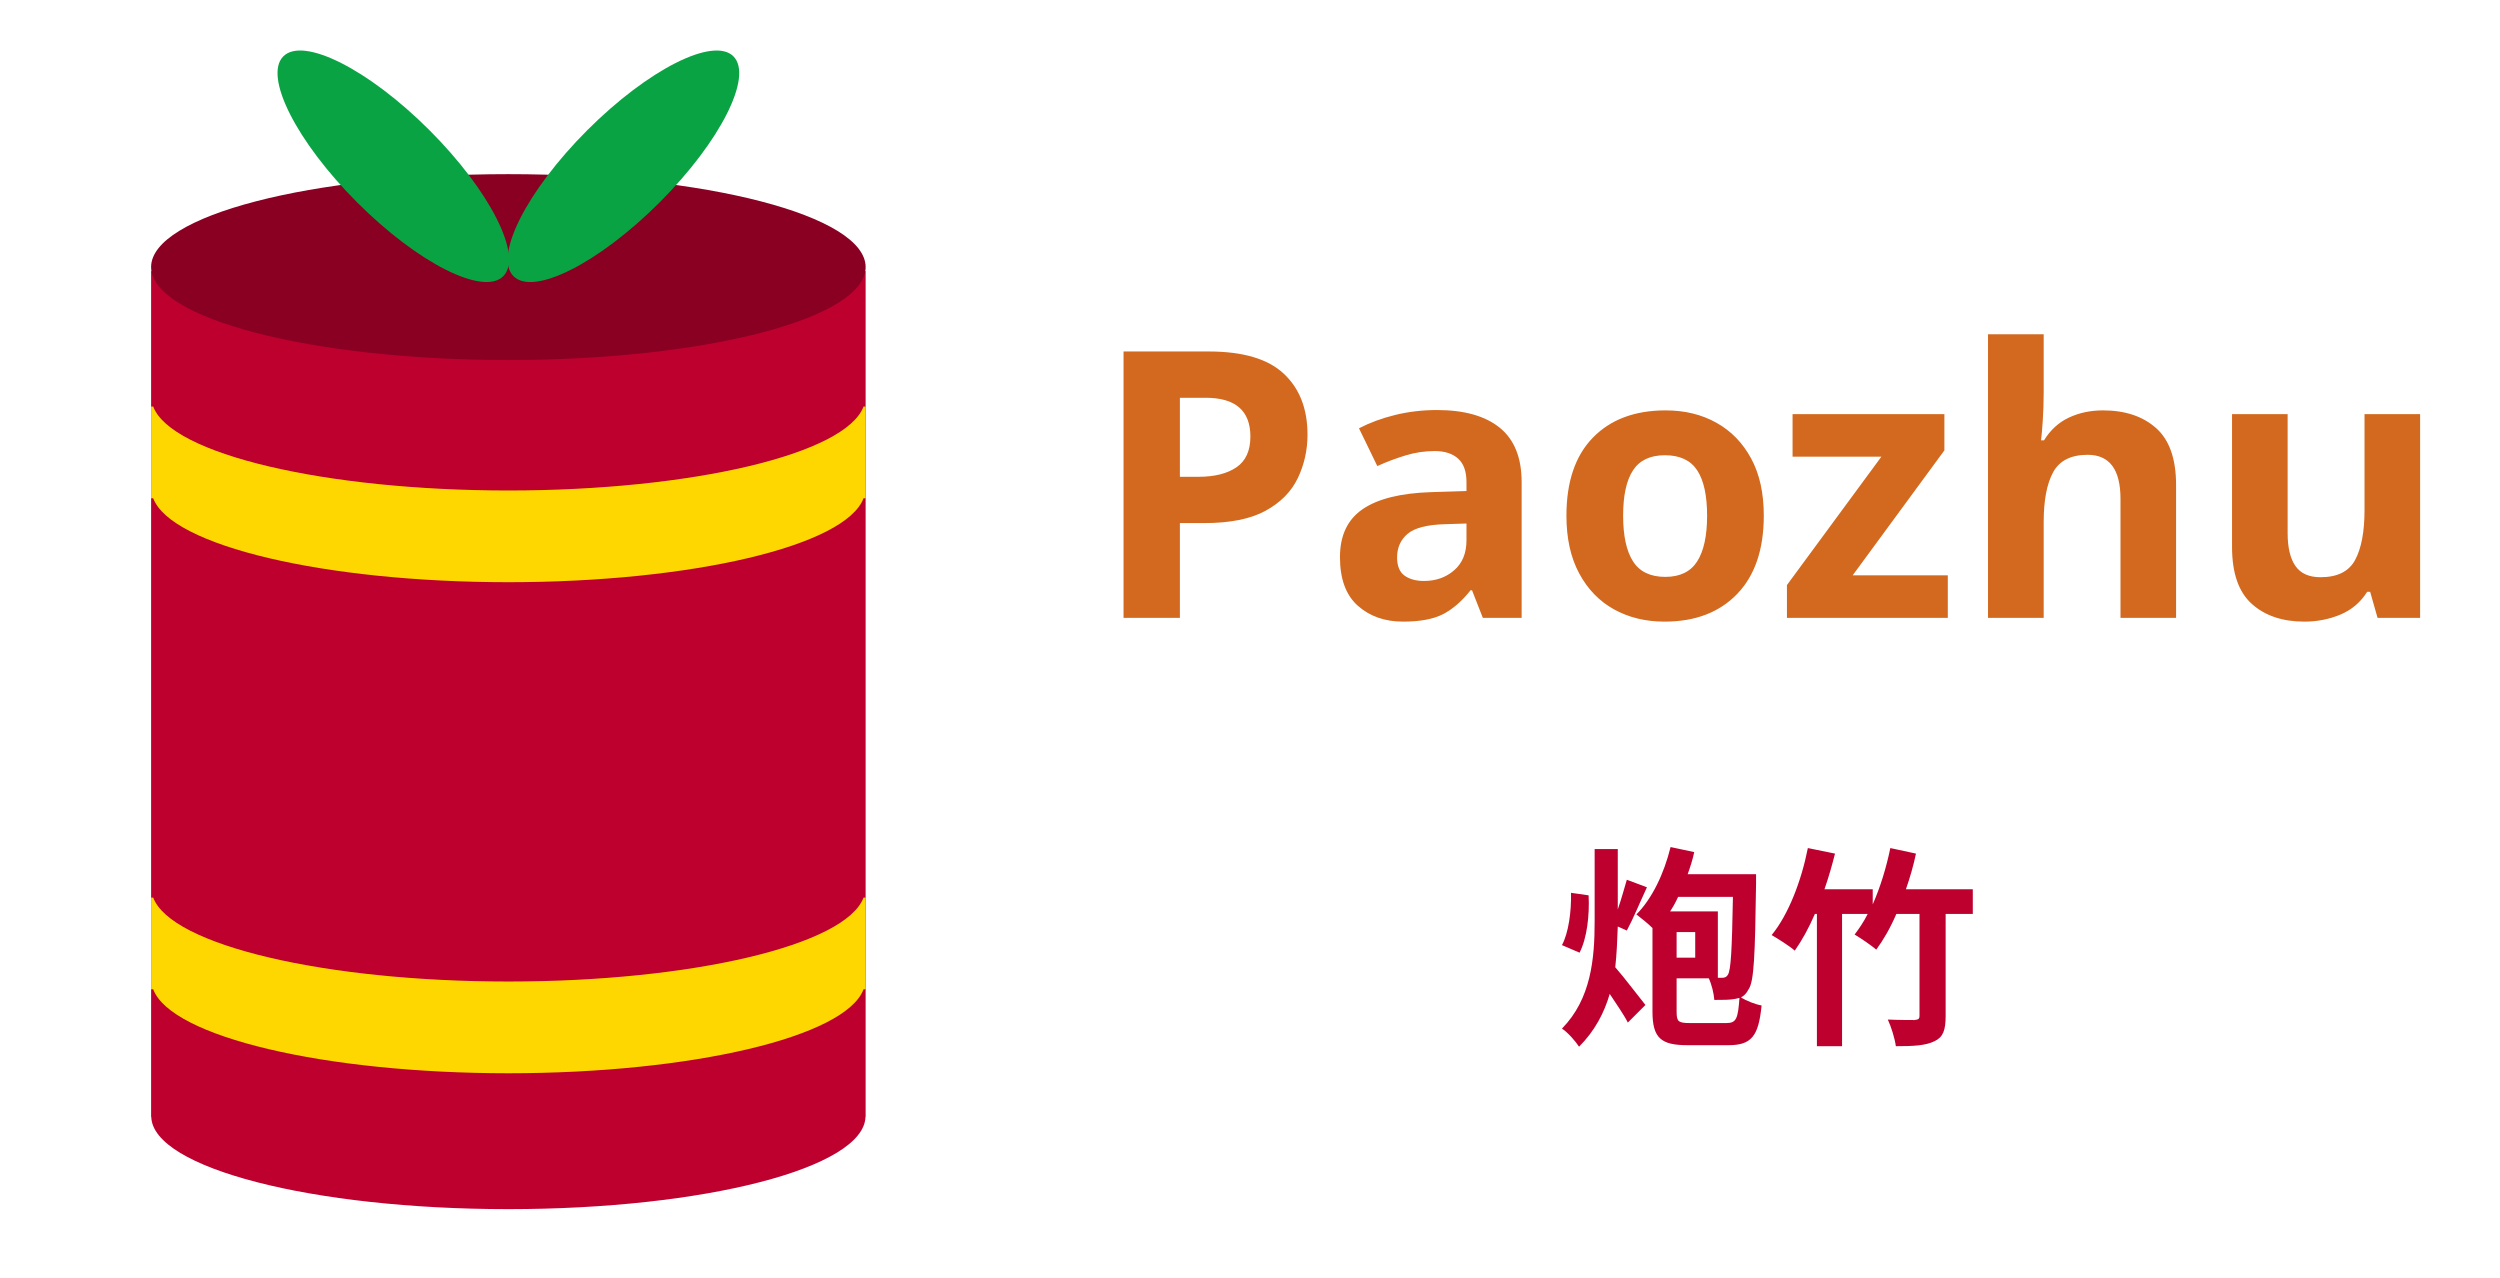
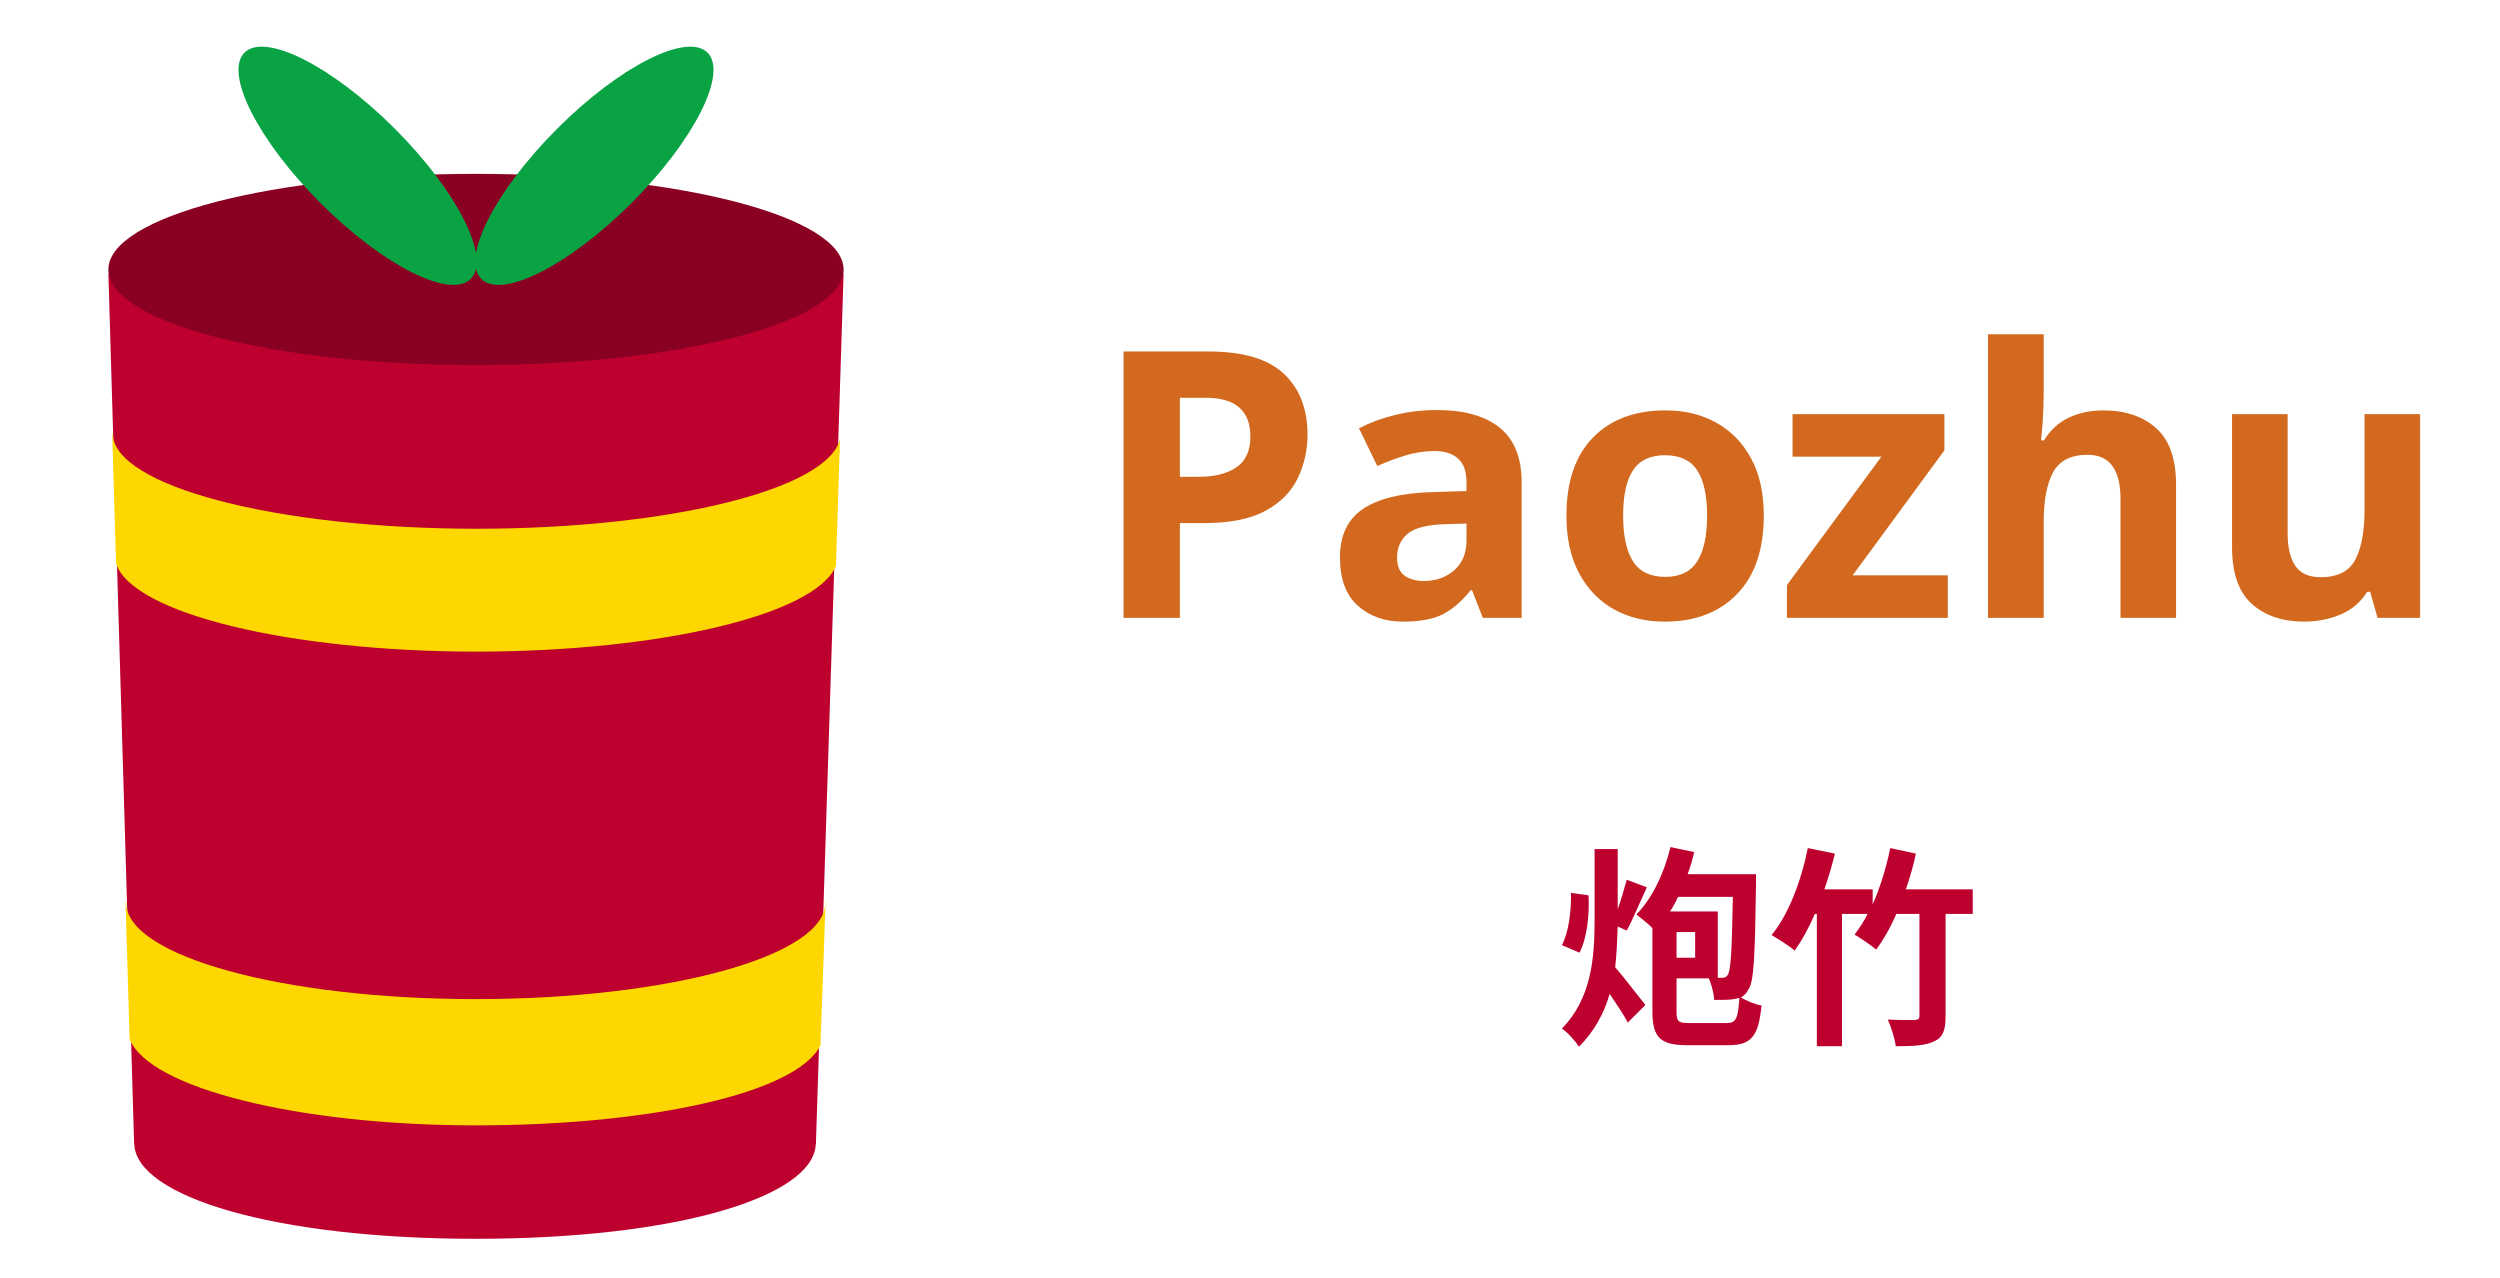
- <svg xmlns="http://www.w3.org/2000/svg" width="77.68mm" height="39.703mm" viewBox="0 0 77.68 39.703" version="1.1" id="svg1">
+ <svg xmlns="http://www.w3.org/2000/svg" width="293.594" height="150.059" viewBox="0 0 77.68 39.703" version="1.1" id="svg1">
  <defs id="defs1">
    <rect x="378.397" y="152.914" width="282.502" height="114.037" id="rect1" />
  </defs>
-   <g id="layer1" transform="translate(-37.63492,-34.86771)">
-     <text xml:space="preserve" transform="matrix(0.1695287,0,0,0.1695287,7.353149,16.49147)" id="text1" style="font-weight:bold;font-size:68.387px;font-family:'Source Han Sans CN';-inkscape-font-specification:'Source Han Sans CN Bold';white-space:pre;shape-inside:url(#rect1);display:inline;fill:#d2691e;fill-opacity:1;stroke:#9b4400;stroke-width:0;stroke-linecap:round;stroke-linejoin:round;paint-order:stroke fill markers">
-       <tspan x="378.396" y="221.643" id="tspan3">Paozhu</tspan>
-     </text>
-     <text xml:space="preserve" style="font-style:normal;font-variant:normal;font-weight:bold;font-stretch:normal;font-size:6.562px;font-family:'Source Han Sans CN';-inkscape-font-specification:'Source Han Sans CN, Bold';font-variant-ligatures:normal;font-variant-caps:normal;font-variant-numeric:normal;font-variant-east-asian:normal;fill:#be002f;fill-opacity:1;stroke:#9b4400;stroke-width:0;stroke-linecap:round;stroke-linejoin:round;paint-order:stroke fill markers" x="86.01" y="66.795" id="text2">
-       <tspan id="tspan2" style="font-style:normal;font-variant:normal;font-weight:bold;font-stretch:normal;font-size:6.562px;font-family:'Source Han Sans CN';-inkscape-font-specification:'Source Han Sans CN, Bold';font-variant-ligatures:normal;font-variant-caps:normal;font-variant-numeric:normal;font-variant-east-asian:normal;fill:#be002f;fill-opacity:1;stroke-width:0" x="86.01" y="66.795">炮竹</tspan>
-     </text>
-     <path id="ellipse1" style="display:inline;fill:#be002f;fill-opacity:1;stroke:#000009;stroke-width:0;stroke-linecap:round;stroke-linejoin:round;paint-order:stroke fill markers" d="m 42.33,43.295 v 26.255 0.023 h 0.005 a 11.101,2.888 0 0 0 11.096,2.865 11.101,2.888 0 0 0 11.096,-2.865 h 0.005 v -0.023 -26.255 z" />
-     <ellipse style="display:inline;fill:#8a0022;fill-opacity:1;stroke:#9b4400;stroke-width:0;stroke-linecap:round;stroke-linejoin:round;stroke-dasharray:none;stroke-opacity:1;paint-order:stroke fill markers" id="path1" cx="53.431" cy="43.167" rx="11.101" ry="2.888" />
-     <path id="rect2-3" style="display:inline;fill:#ffd700;fill-opacity:1;stroke:#000009;stroke-width:0;stroke-linecap:round;stroke-linejoin:round;paint-order:stroke fill markers" d="m 42.33,47.499 v 2.571 0.279 h 0.065 a 11.101,2.888 0 0 0 11.036,2.609 11.101,2.888 0 0 0 11.036,-2.609 h 0.065 v -0.278 a 11.101,2.888 0 0 0 1.45e-4,-5.99e-4 11.101,2.888 0 0 0 -1.45e-4,-0.002 v -2.569 h -0.065 a 11.101,2.888 0 0 1 -11.036,2.609 11.101,2.888 0 0 1 -11.036,-2.609 z" />
-     <path id="path3" style="display:inline;fill:#ffd700;fill-opacity:1;stroke:#000009;stroke-width:0;stroke-linecap:round;stroke-linejoin:round;paint-order:stroke fill markers" d="m 42.33,62.757 v 2.571 0.279 h 0.065 a 11.101,2.888 0 0 0 11.036,2.609 11.101,2.888 0 0 0 11.036,-2.609 h 0.065 v -0.278 a 11.101,2.888 0 0 0 1.45e-4,-5.7e-4 11.101,2.888 0 0 0 -1.45e-4,-0.002 v -2.569 h -0.065 A 11.101,2.888 0 0 1 53.431,65.366 11.101,2.888 0 0 1 42.395,62.757 Z" />
-     <g id="g17" transform="matrix(0.2851671,0,0,0.2851671,9.341812,-15.59385)">
-       <ellipse style="fill:#0aa344;fill-opacity:1;stroke:#000009;stroke-width:0;stroke-linecap:round;stroke-linejoin:round;stroke-dasharray:none;paint-order:stroke fill markers" id="path16" cx="256.129" cy="19.745" rx="5.567" ry="16.942" transform="rotate(45)" />
-       <ellipse style="fill:#0aa344;fill-opacity:1;stroke:#000009;stroke-width:0;stroke-linecap:round;stroke-linejoin:round;stroke-dasharray:none;paint-order:stroke fill markers" id="ellipse16" cx="-37.479" cy="238.394" rx="5.567" ry="16.942" transform="rotate(-45)" />
-     </g>
+   <text xml:space="preserve" transform="matrix(0.1695287,0,0,0.1695287,-30.28177,-18.37624)" id="text1" style="font-weight:bold;font-size:68.387px;font-family:'Source Han Sans CN';-inkscape-font-specification:'Source Han Sans CN Bold';white-space:pre;shape-inside:url(#rect1);display:inline;fill:#d2691e;fill-opacity:1;stroke:#9b4400;stroke-width:0;stroke-linecap:round;stroke-linejoin:round;paint-order:stroke fill markers">
+     <tspan x="378.396" y="221.643" id="tspan1">Paozhu</tspan>
+   </text>
+   <text xml:space="preserve" style="font-style:normal;font-variant:normal;font-weight:bold;font-stretch:normal;font-size:6.562px;font-family:'Source Han Sans CN';-inkscape-font-specification:'Source Han Sans CN, Bold';font-variant-ligatures:normal;font-variant-caps:normal;font-variant-numeric:normal;font-variant-east-asian:normal;fill:#be002f;fill-opacity:1;stroke:#9b4400;stroke-width:0;stroke-linecap:round;stroke-linejoin:round;paint-order:stroke fill markers" x="48.375" y="31.928" id="text2">
+     <tspan id="tspan2" style="font-style:normal;font-variant:normal;font-weight:bold;font-stretch:normal;font-size:6.562px;font-family:'Source Han Sans CN';-inkscape-font-specification:'Source Han Sans CN, Bold';font-variant-ligatures:normal;font-variant-caps:normal;font-variant-numeric:normal;font-variant-east-asian:normal;fill:#be002f;fill-opacity:1;stroke-width:0" x="48.375" y="31.928">炮竹</tspan>
+   </text>
+   <path id="ellipse1" style="display:inline;fill:#be002f;fill-opacity:1;stroke:#000009;stroke-width:0;stroke-linecap:round;stroke-linejoin:round;paint-order:stroke fill markers" d="M 3.368,8.506 4.167,35.521 v 0.023 h 0.005 c 0.049,1.632 4.346,2.948 10.618,2.948 6.271,-6.74e-4 10.508,-1.317 10.558,-2.948 h 0.005 V 35.521 L 26.212,8.506 Z" />
+   <ellipse style="display:inline;fill:#8a0022;fill-opacity:1;stroke:#9b4400;stroke-width:0;stroke-linecap:round;stroke-linejoin:round;stroke-dasharray:none;stroke-opacity:1;paint-order:stroke fill markers" id="path1" cx="14.79" cy="8.374" rx="11.422" ry="2.972" />
+   <g id="g17" transform="matrix(0.2934186,0,0,0.2934186,-30.5748,-52.08627)" style="display:inline">
+     <ellipse style="display:inline;fill:#0aa344;fill-opacity:1;stroke:#000009;stroke-width:0;stroke-linecap:round;stroke-linejoin:round;stroke-dasharray:none;paint-order:stroke fill markers" id="path16" cx="256.129" cy="19.745" rx="5.567" ry="16.942" transform="rotate(45)" />
+     <ellipse style="display:inline;fill:#0aa344;fill-opacity:1;stroke:#000009;stroke-width:0;stroke-linecap:round;stroke-linejoin:round;stroke-dasharray:none;paint-order:stroke fill markers" id="ellipse16" cx="-37.479" cy="238.394" rx="5.567" ry="16.942" transform="rotate(-45)" />
  </g>
+   <path id="ellipse1-1-3" style="display:inline;fill:#ffd700;fill-opacity:1;stroke:#000009;stroke-width:0;stroke-linecap:round;stroke-linejoin:round;paint-order:stroke fill markers" d="m 3.486,13.461 0.12,4.046 A 11.279,2.995 0 0 0 14.803,20.248 11.279,2.995 0 0 0 25.975,17.582 L 26.101,13.633 A 11.321,2.972 0 0 1 14.821,16.429 11.321,2.972 0 0 1 3.501,13.461 Z" />
+   <path id="ellipse1-0-1" style="display:inline;fill:#ffd700;fill-opacity:1;stroke:#000009;stroke-width:0;stroke-linecap:round;stroke-linejoin:round;paint-order:stroke fill markers" d="m 3.901,28.02 0.126,4.26 c 0.59,1.527 5.229,2.686 10.761,2.688 5.41,-0.001 9.966,-1 10.705,-2.488 l 0.16,-4.46 h -0.012 c 0.001,0.01 0.002,0.02 0.003,0.03 -1.22e-4,1.653 -4.863,2.994 -10.862,2.994 -5.999,1.4e-5 -10.862,-1.34 -10.862,-2.994 0.003,-0.01 0.006,-0.02 0.009,-0.03 z" />
</svg>
